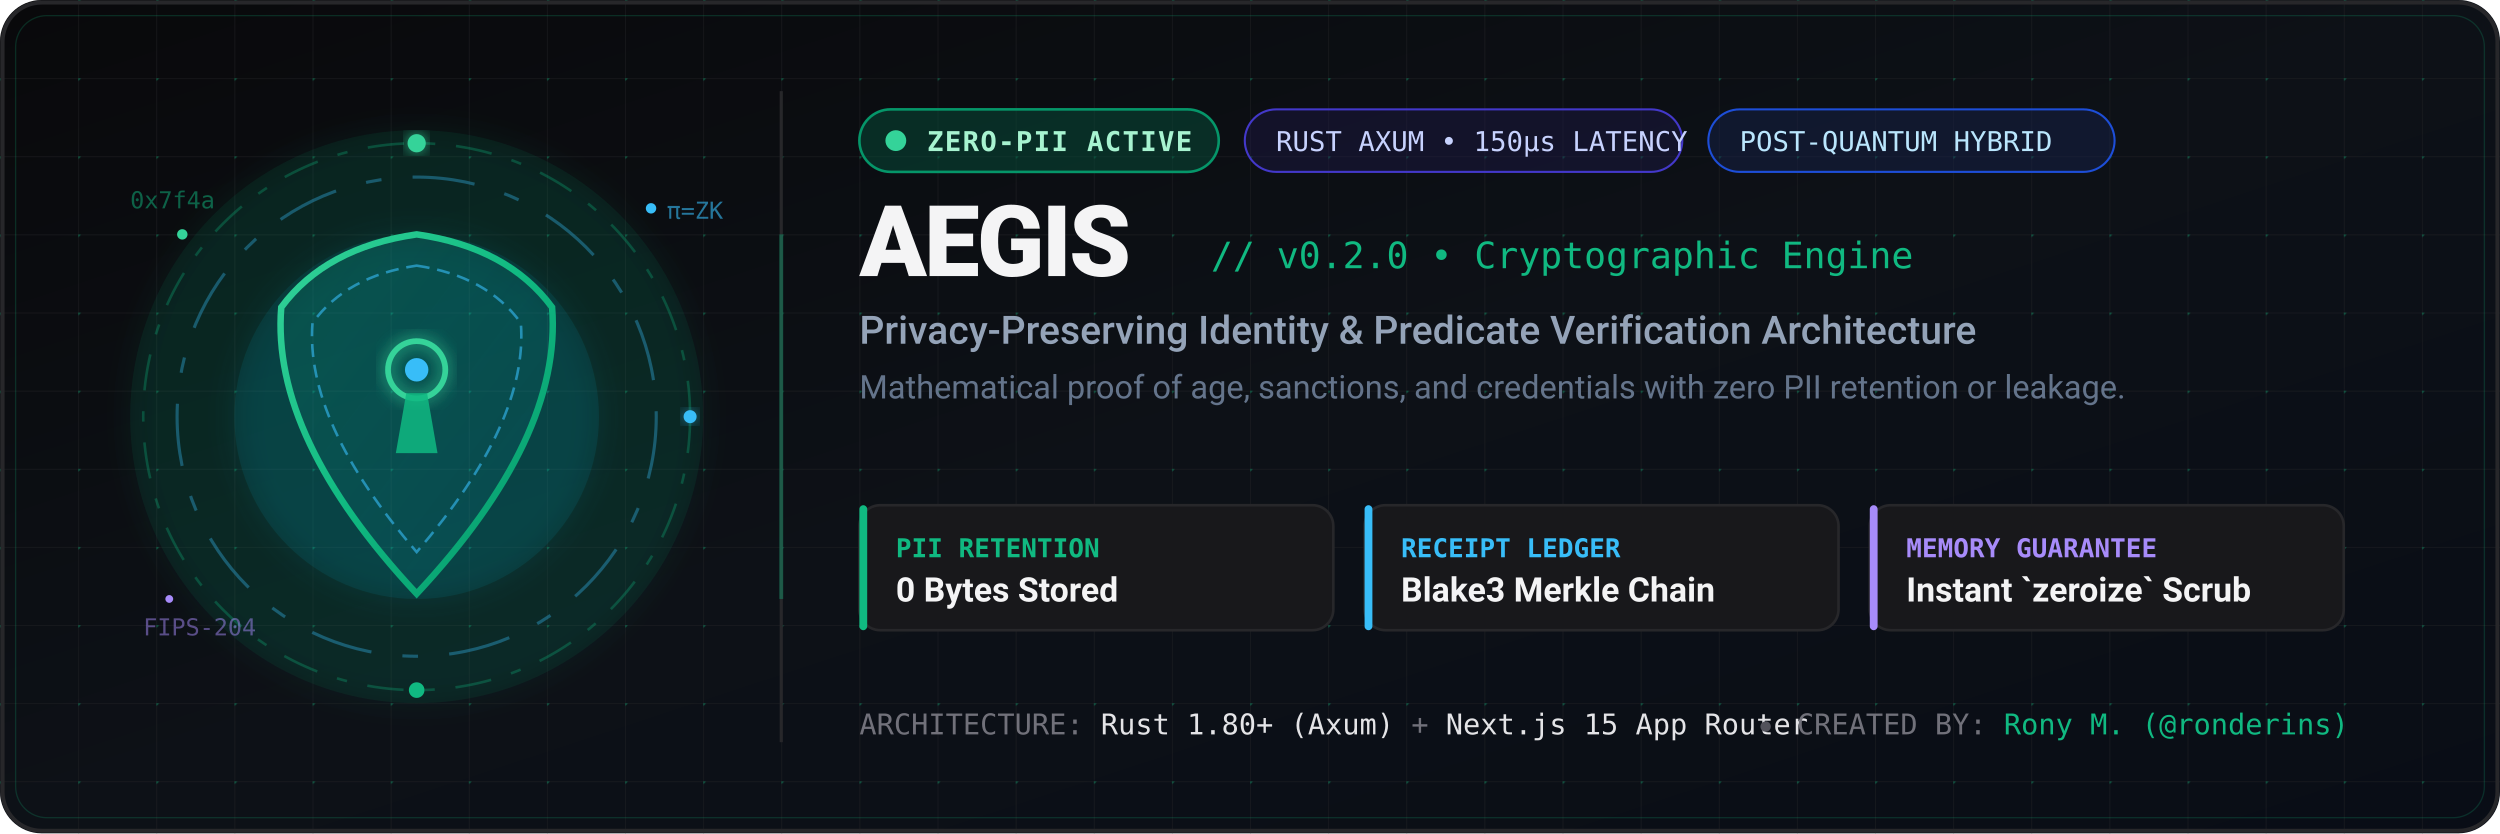
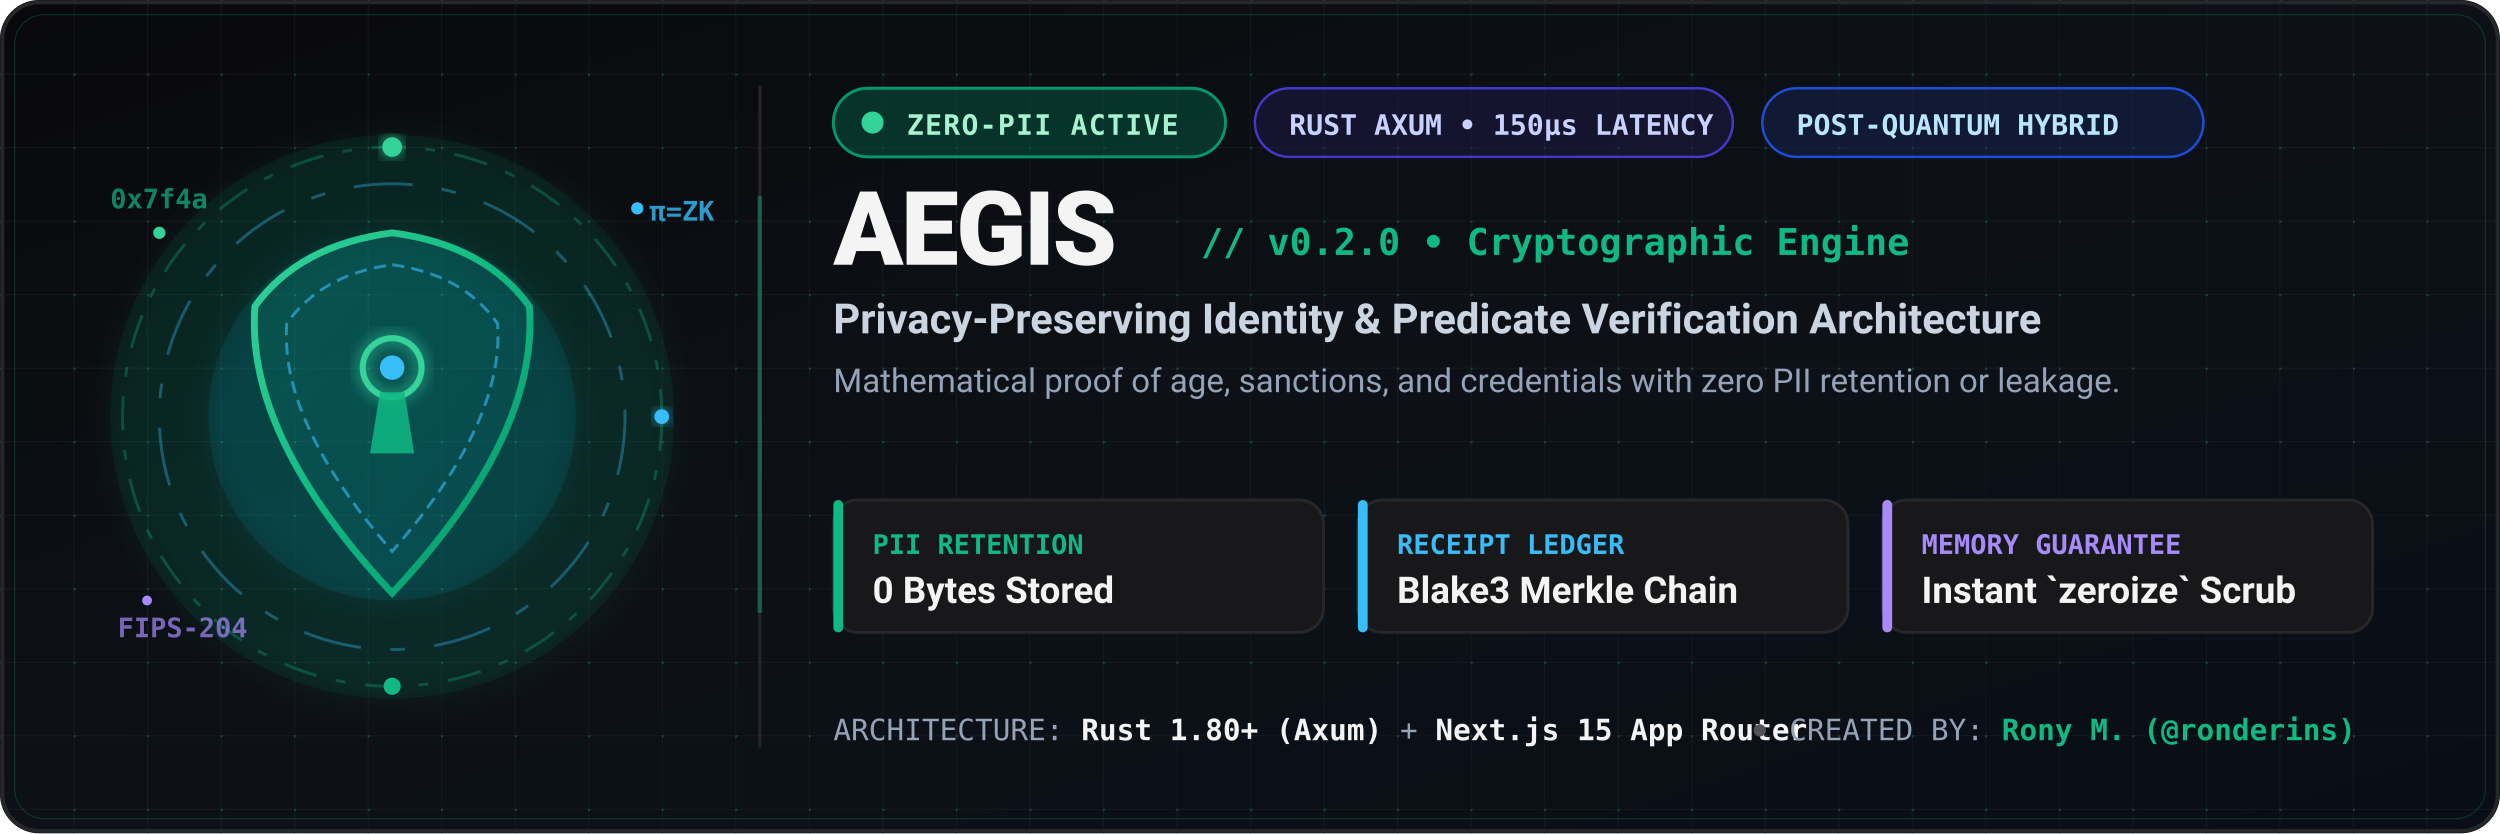
- <svg xmlns="http://www.w3.org/2000/svg" viewBox="0 0 960 320" width="100%" height="100%">
+ <svg xmlns="http://www.w3.org/2000/svg" viewBox="0 0 1020 340" width="100%" height="100%">
  <defs>
    <linearGradient id="bgGrad" x1="0%" y1="0%" x2="100%" y2="100%">
      <stop offset="0%" stop-color="#09090b" />
      <stop offset="50%" stop-color="#0d1117" />
      <stop offset="100%" stop-color="#090d16" />
    </linearGradient>
    <linearGradient id="emeraldGlow" x1="0%" y1="0%" x2="100%" y2="100%">
      <stop offset="0%" stop-color="#34d399" />
      <stop offset="50%" stop-color="#10b981" />
      <stop offset="100%" stop-color="#059669" />
    </linearGradient>
    <linearGradient id="cyanGlow" x1="0%" y1="0%" x2="100%" y2="100%">
      <stop offset="0%" stop-color="#38bdf8" />
      <stop offset="100%" stop-color="#0284c7" />
    </linearGradient>
    <linearGradient id="shieldFill" x1="0%" y1="0%" x2="100%" y2="100%">
      <stop offset="0%" stop-color="#10b981" stop-opacity="0.15" />
      <stop offset="100%" stop-color="#06b6d4" stop-opacity="0.05" />
    </linearGradient>
    <filter id="glow" x="-20%" y="-20%" width="140%" height="140%">
      <feGaussianBlur stdDeviation="6" result="blur" />
      <feComposite in="SourceGraphic" in2="blur" operator="over" />
    </filter>
    <filter id="softGlow" x="-20%" y="-20%" width="140%" height="140%">
      <feGaussianBlur stdDeviation="3" result="blur" />
      <feComposite in="SourceGraphic" in2="blur" operator="over" />
    </filter>
    <pattern id="cyberGrid" width="30" height="30" patternUnits="userSpaceOnUse">
      <path d="M 30 0 L 0 0 0 30" fill="none" stroke="#27272a" stroke-width="0.75" stroke-opacity="0.4" />
      <circle cx="0" cy="0" r="1" fill="#10b981" fill-opacity="0.3" />
    </pattern>
  </defs>
  <style>
    @keyframes pulseOrbital {
      0% { transform: rotate(0deg); }
      100% { transform: rotate(360deg); }
    }
    @keyframes pulseReverse {
      0% { transform: rotate(360deg); }
      100% { transform: rotate(0deg); }
    }
    @keyframes breatheShield {
      0%, 100% { transform: scale(1); filter: drop-shadow(0 0 12px rgba(16, 185, 129, 0.4)); }
      50% { transform: scale(1.025); filter: drop-shadow(0 0 24px rgba(56, 189, 248, 0.65)); }
    }
-     @keyframes dataStream {
-       0% { stroke-dashoffset: 400; opacity: 0.2; }
-       50% { opacity: 0.8; }
-       100% { stroke-dashoffset: 0; opacity: 0.2; }
-     }
    @keyframes blinkLed {
      0%, 100% { opacity: 1; filter: drop-shadow(0 0 6px #10b981); }
      50% { opacity: 0.35; filter: none; }
-     }
-     @keyframes scanline {
-       0% { transform: translateY(-100px); }
-       100% { transform: translateY(400px); }
    }
    @keyframes floatParticle {
      0%, 100% { transform: translateY(0px) translateX(0px); opacity: 0.3; }
      50% { transform: translateY(-12px) translateX(6px); opacity: 0.85; }
    }

    .orbital-ring {
-       transform-origin: 160px 160px;
+       transform-origin: 160px 170px;
      animation: pulseOrbital 24s linear infinite;
    }
    .orbital-ring-rev {
-       transform-origin: 160px 160px;
+       transform-origin: 160px 170px;
      animation: pulseReverse 18s linear infinite;
    }
    .shield-center {
-       transform-origin: 160px 160px;
+       transform-origin: 160px 170px;
      animation: breatheShield 5s ease-in-out infinite;
    }
    .status-led {
      animation: blinkLed 2.2s ease-in-out infinite;
-     }
-     .data-flow {
-       stroke-dasharray: 12, 12;
-       animation: dataStream 10s linear infinite;
    }
    .particle-1 { animation: floatParticle 4s ease-in-out infinite; }
    .particle-2 { animation: floatParticle 5.5s ease-in-out infinite 1s; }
    .particle-3 { animation: floatParticle 3.8s ease-in-out infinite 2s; }
    
    text {
      font-family: -apple-system, BlinkMacSystemFont, 'Segoe UI', Roboto, 'Helvetica Neue', Arial, sans-serif;
    }
    .font-mono {
      font-family: 'JetBrains Mono', 'Fira Code', ui-monospace, monospace;
    }
  </style>
-   <rect width="960" height="320" fill="url(#bgGrad)" rx="16" />
-   <rect width="960" height="320" fill="url(#cyberGrid)" rx="16" />
-   <rect x="1" y="1" width="958" height="318" fill="none" stroke="#27272a" stroke-width="1.5" rx="15" />
-   <rect x="6" y="6" width="948" height="308" fill="none" stroke="#10b981" stroke-width="0.5" stroke-opacity="0.2" rx="12" />
-   <circle cx="160" cy="160" r="110" fill="#10b981" fill-opacity="0.08" filter="url(#glow)" />
-   <circle cx="160" cy="160" r="70" fill="#06b6d4" fill-opacity="0.1" filter="url(#glow)" />
+   <rect width="1020" height="340" fill="url(#bgGrad)" rx="16" />
+   <rect width="1020" height="340" fill="url(#cyberGrid)" rx="16" />
+   <rect x="1" y="1" width="1018" height="338" fill="none" stroke="#27272a" stroke-width="1.5" rx="15" />
+   <rect x="6" y="6" width="1008" height="328" fill="none" stroke="#10b981" stroke-width="0.5" stroke-opacity="0.2" rx="12" />
+   <circle cx="160" cy="170" r="115" fill="#10b981" fill-opacity="0.08" filter="url(#glow)" />
+   <circle cx="160" cy="170" r="75" fill="#06b6d4" fill-opacity="0.1" filter="url(#glow)" />
  <g id="shield-system">
-     <circle class="orbital-ring" cx="160" cy="160" r="105" fill="none" stroke="#10b981" stroke-width="1" stroke-opacity="0.3" stroke-dasharray="14 8 4 8" />
-     <circle class="orbital-ring-rev" cx="160" cy="160" r="92" fill="none" stroke="#38bdf8" stroke-width="1.2" stroke-opacity="0.35" stroke-dasharray="24 12 6 12" />
+     <circle class="orbital-ring" cx="160" cy="170" r="110" fill="none" stroke="#10b981" stroke-width="1.2" stroke-opacity="0.3" stroke-dasharray="14 8 4 8" />
+     <circle class="orbital-ring-rev" cx="160" cy="170" r="95" fill="none" stroke="#38bdf8" stroke-width="1.2" stroke-opacity="0.35" stroke-dasharray="24 12 6 12" />
    <g class="orbital-ring">
-       <circle cx="160" cy="55" r="3.5" fill="#34d399" filter="url(#softGlow)" />
-       <circle cx="265" cy="160" r="2.5" fill="#38bdf8" filter="url(#softGlow)" />
-       <circle cx="160" cy="265" r="3" fill="#10b981" />
+       <circle cx="160" cy="60" r="4" fill="#34d399" filter="url(#softGlow)" />
+       <circle cx="270" cy="170" r="3" fill="#38bdf8" filter="url(#softGlow)" />
+       <circle cx="160" cy="280" r="3.5" fill="#10b981" />
    </g>
    <g class="shield-center">
-       <path d="M 160 90                 Q 195 95 212 118                 Q 216 168 160 228                 Q 104 168 108 118                 Q 125 95 160 90 Z" fill="url(#shieldFill)" stroke="url(#emeraldGlow)" stroke-width="2.5" />
-       <path d="M 160 102                 Q 187 106 200 124                 Q 203 162 160 212                 Q 117 162 120 124                 Q 133 106 160 102 Z" fill="none" stroke="#38bdf8" stroke-width="1" stroke-opacity="0.6" stroke-dasharray="5 3" />
-       <circle cx="160" cy="142" r="11" fill="none" stroke="#34d399" stroke-width="2.2" filter="url(#softGlow)" />
-       <path d="M 156 151 L 152 174 L 168 174 L 164 151 Z" fill="#10b981" fill-opacity="0.85" />
-       <circle cx="160" cy="142" r="4.5" fill="#38bdf8" />
+       <path d="M 160 95                 Q 198 100 216 125                 Q 220 178 160 242                 Q 100 178 104 125                 Q 122 100 160 95 Z" fill="url(#shieldFill)" stroke="url(#emeraldGlow)" stroke-width="2.8" />
+       <path d="M 160 108                 Q 189 112 203 132                 Q 206 172 160 225                 Q 114 172 117 132                 Q 131 112 160 108 Z" fill="none" stroke="#38bdf8" stroke-width="1.2" stroke-opacity="0.6" stroke-dasharray="5 3" />
+       <circle cx="160" cy="150" r="12" fill="none" stroke="#34d399" stroke-width="2.5" filter="url(#softGlow)" />
+       <path d="M 155 160 L 151 185 L 169 185 L 165 160 Z" fill="#10b981" fill-opacity="0.85" />
+       <circle cx="160" cy="150" r="5" fill="#38bdf8" />
    </g>
    <g class="particle-1">
-       <circle cx="70" cy="90" r="2" fill="#34d399" />
-       <text x="50" y="80" class="font-mono" font-size="9" fill="#10b981" fill-opacity="0.5">0x7f4a</text>
+       <circle cx="65" cy="95" r="2.5" fill="#34d399" />
+       <text x="45" y="85" class="font-mono" font-size="11" font-weight="600" fill="#10b981" fill-opacity="0.7">0x7f4a</text>
    </g>
    <g class="particle-2">
-       <circle cx="250" cy="80" r="2" fill="#38bdf8" />
-       <text x="256" y="84" class="font-mono" font-size="9" fill="#38bdf8" fill-opacity="0.6">π=ZK</text>
+       <circle cx="260" cy="85" r="2.5" fill="#38bdf8" />
+       <text x="265" y="90" class="font-mono" font-size="11" font-weight="600" fill="#38bdf8" fill-opacity="0.8">π=ZK</text>
    </g>
    <g class="particle-3">
-       <circle cx="65" cy="230" r="1.5" fill="#a78bfa" />
-       <text x="55" y="244" class="font-mono" font-size="9" fill="#a78bfa" fill-opacity="0.5">FIPS-204</text>
+       <circle cx="60" cy="245" r="2" fill="#a78bfa" />
+       <text x="48" y="260" class="font-mono" font-size="11" font-weight="600" fill="#a78bfa" fill-opacity="0.7">FIPS-204</text>
    </g>
  </g>
-   <line x1="300" y1="35" x2="300" y2="285" stroke="#27272a" stroke-width="1.2" />
-   <line x1="300" y1="90" x2="300" y2="230" stroke="#10b981" stroke-width="1.5" stroke-opacity="0.35" />
-   <g id="header-content" transform="translate(330, 0)">
-     <g transform="translate(0, 42)">
-       <rect x="0" y="0" width="138" height="24" rx="12" fill="#064e3b" fill-opacity="0.5" stroke="#059669" stroke-width="1" />
-       <circle class="status-led" cx="14" cy="12" r="4" fill="#34d399" />
-       <text x="26" y="16" class="font-mono" font-size="10.5" font-weight="600" fill="#a7f3d0" letter-spacing="0.5">ZERO-PII ACTIVE</text>
-       <rect x="148" y="0" width="168" height="24" rx="12" fill="#1e1b4b" fill-opacity="0.4" stroke="#4338ca" stroke-width="0.8" />
-       <text x="160" y="16" class="font-mono" font-size="10.5" fill="#c7d2fe">RUST AXUM • 150µs LATENCY</text>
-       <rect x="326" y="0" width="156" height="24" rx="12" fill="#172554" fill-opacity="0.4" stroke="#1d4ed8" stroke-width="0.8" />
-       <text x="338" y="16" class="font-mono" font-size="10.5" fill="#bae6fd">POST-QUANTUM HYBRID</text>
+   <line x1="310" y1="35" x2="310" y2="305" stroke="#27272a" stroke-width="1.2" />
+   <line x1="310" y1="80" x2="310" y2="250" stroke="#10b981" stroke-width="1.8" stroke-opacity="0.4" />
+   <g id="header-content" transform="translate(340, 0)">
+     <g transform="translate(0, 36)">
+       <rect x="0" y="0" width="160" height="28" rx="14" fill="#064e3b" fill-opacity="0.6" stroke="#059669" stroke-width="1.2" />
+       <circle class="status-led" cx="16" cy="14" r="4.5" fill="#34d399" />
+       <text x="30" y="19" class="font-mono" font-size="11.5" font-weight="700" fill="#a7f3d0" letter-spacing="0.5">ZERO-PII ACTIVE</text>
+       <rect x="172" y="0" width="195" height="28" rx="14" fill="#1e1b4b" fill-opacity="0.5" stroke="#4338ca" stroke-width="1" />
+       <text x="186" y="19" class="font-mono" font-size="11.5" font-weight="600" fill="#c7d2fe">RUST AXUM • 150µs LATENCY</text>
+       <rect x="379" y="0" width="180" height="28" rx="14" fill="#172554" fill-opacity="0.5" stroke="#1d4ed8" stroke-width="1" />
+       <text x="393" y="19" class="font-mono" font-size="11.5" font-weight="600" fill="#bae6fd">POST-QUANTUM HYBRID</text>
    </g>
-     <g transform="translate(0, 106)">
-       <text x="0" y="0" font-size="38" font-weight="800" fill="#f4f4f5" letter-spacing="-1">
+     <g transform="translate(0, 108)">
+       <text x="0" y="0" font-size="42" font-weight="900" fill="#f4f4f5" letter-spacing="-1">
        AEGIS
      </text>
-       <text x="135" y="-3" class="font-mono" font-size="14" font-weight="500" fill="#10b981">
+       <text x="150" y="-4" class="font-mono" font-size="15" font-weight="700" fill="#10b981">
        // v0.2.0 • Cryptographic Engine
      </text>
-       <text x="0" y="26" font-size="15" font-weight="500" fill="#94a3b8">
+       <text x="0" y="28" font-size="17" font-weight="600" fill="#cbd5e1">
        Privacy-Preserving Identity &amp; Predicate Verification Architecture
      </text>
-       <text x="0" y="47" font-size="12.5" fill="#64748b">
+       <text x="0" y="52" font-size="13.5" fill="#94a3b8">
        Mathematical proof of age, sanctions, and credentials with zero PII retention or leakage.
      </text>
    </g>
-     <g transform="translate(0, 194)">
+     <g transform="translate(0, 204)">
      <g transform="translate(0, 0)">
-         <rect width="182" height="48" rx="8" fill="#18181b" stroke="#27272a" stroke-width="1" />
-         <rect width="3" height="48" rx="1.5" fill="#10b981" />
-         <text x="14" y="20" class="font-mono" font-size="10" font-weight="700" fill="#10b981">PII RETENTION</text>
-         <text x="14" y="37" font-size="13" font-weight="700" fill="#f4f4f5">0 Bytes Stored</text>
+         <rect width="200" height="54" rx="10" fill="#18181b" stroke="#27272a" stroke-width="1.2" />
+         <rect width="4" height="54" rx="2" fill="#10b981" />
+         <text x="16" y="22" class="font-mono" font-size="11" font-weight="800" fill="#10b981">PII RETENTION</text>
+         <text x="16" y="42" font-size="15" font-weight="700" fill="#f4f4f5">0 Bytes Stored</text>
      </g>
-       <g transform="translate(194, 0)">
-         <rect width="182" height="48" rx="8" fill="#18181b" stroke="#27272a" stroke-width="1" />
-         <rect width="3" height="48" rx="1.5" fill="#38bdf8" />
-         <text x="14" y="20" class="font-mono" font-size="10" font-weight="700" fill="#38bdf8">RECEIPT LEDGER</text>
-         <text x="14" y="37" font-size="13" font-weight="700" fill="#f4f4f5">Blake3 Merkle Chain</text>
+       <g transform="translate(214, 0)">
+         <rect width="200" height="54" rx="10" fill="#18181b" stroke="#27272a" stroke-width="1.2" />
+         <rect width="4" height="54" rx="2" fill="#38bdf8" />
+         <text x="16" y="22" class="font-mono" font-size="11" font-weight="800" fill="#38bdf8">RECEIPT LEDGER</text>
+         <text x="16" y="42" font-size="15" font-weight="700" fill="#f4f4f5">Blake3 Merkle Chain</text>
      </g>
-       <g transform="translate(388, 0)">
-         <rect width="182" height="48" rx="8" fill="#18181b" stroke="#27272a" stroke-width="1" />
-         <rect width="3" height="48" rx="1.5" fill="#a78bfa" />
-         <text x="14" y="20" class="font-mono" font-size="10" font-weight="700" fill="#a78bfa">MEMORY GUARANTEE</text>
-         <text x="14" y="37" font-size="13" font-weight="700" fill="#f4f4f5">Instant `zeroize` Scrub</text>
+       <g transform="translate(428, 0)">
+         <rect width="200" height="54" rx="10" fill="#18181b" stroke="#27272a" stroke-width="1.2" />
+         <rect width="4" height="54" rx="2" fill="#a78bfa" />
+         <text x="16" y="22" class="font-mono" font-size="11" font-weight="800" fill="#a78bfa">MEMORY GUARANTEE</text>
+         <text x="16" y="42" font-size="15" font-weight="700" fill="#f4f4f5">Instant `zeroize` Scrub</text>
      </g>
    </g>
-     <g transform="translate(0, 268)">
-       <text x="0" y="14" class="font-mono" font-size="11" fill="#71717a">
-         ARCHITECTURE: <tspan fill="#e4e4e7">Rust 1.80+ (Axum)</tspan> + <tspan fill="#e4e4e7">Next.js 15 App Router</tspan>
+     <g transform="translate(0, 286)">
+       <text x="0" y="16" class="font-mono" font-size="12" fill="#94a3b8">
+         ARCHITECTURE: <tspan fill="#f4f4f5" font-weight="600">Rust 1.80+ (Axum)</tspan> + <tspan fill="#f4f4f5" font-weight="600">Next.js 15 App Router</tspan>
      </text>
-       <text x="360" y="14" class="font-mono" font-size="11" fill="#71717a">
-         CREATED BY: <tspan fill="#10b981">Rony M. (@ronderins)</tspan>
+       <text x="390" y="16" class="font-mono" font-size="12" fill="#94a3b8">
+         CREATED BY: <tspan fill="#10b981" font-weight="700">Rony M. (@ronderins)</tspan>
      </text>
-       <circle cx="348" cy="11" r="2" fill="#52525b" />
+       <circle cx="378" cy="12" r="2.5" fill="#52525b" />
    </g>
  </g>
</svg>
